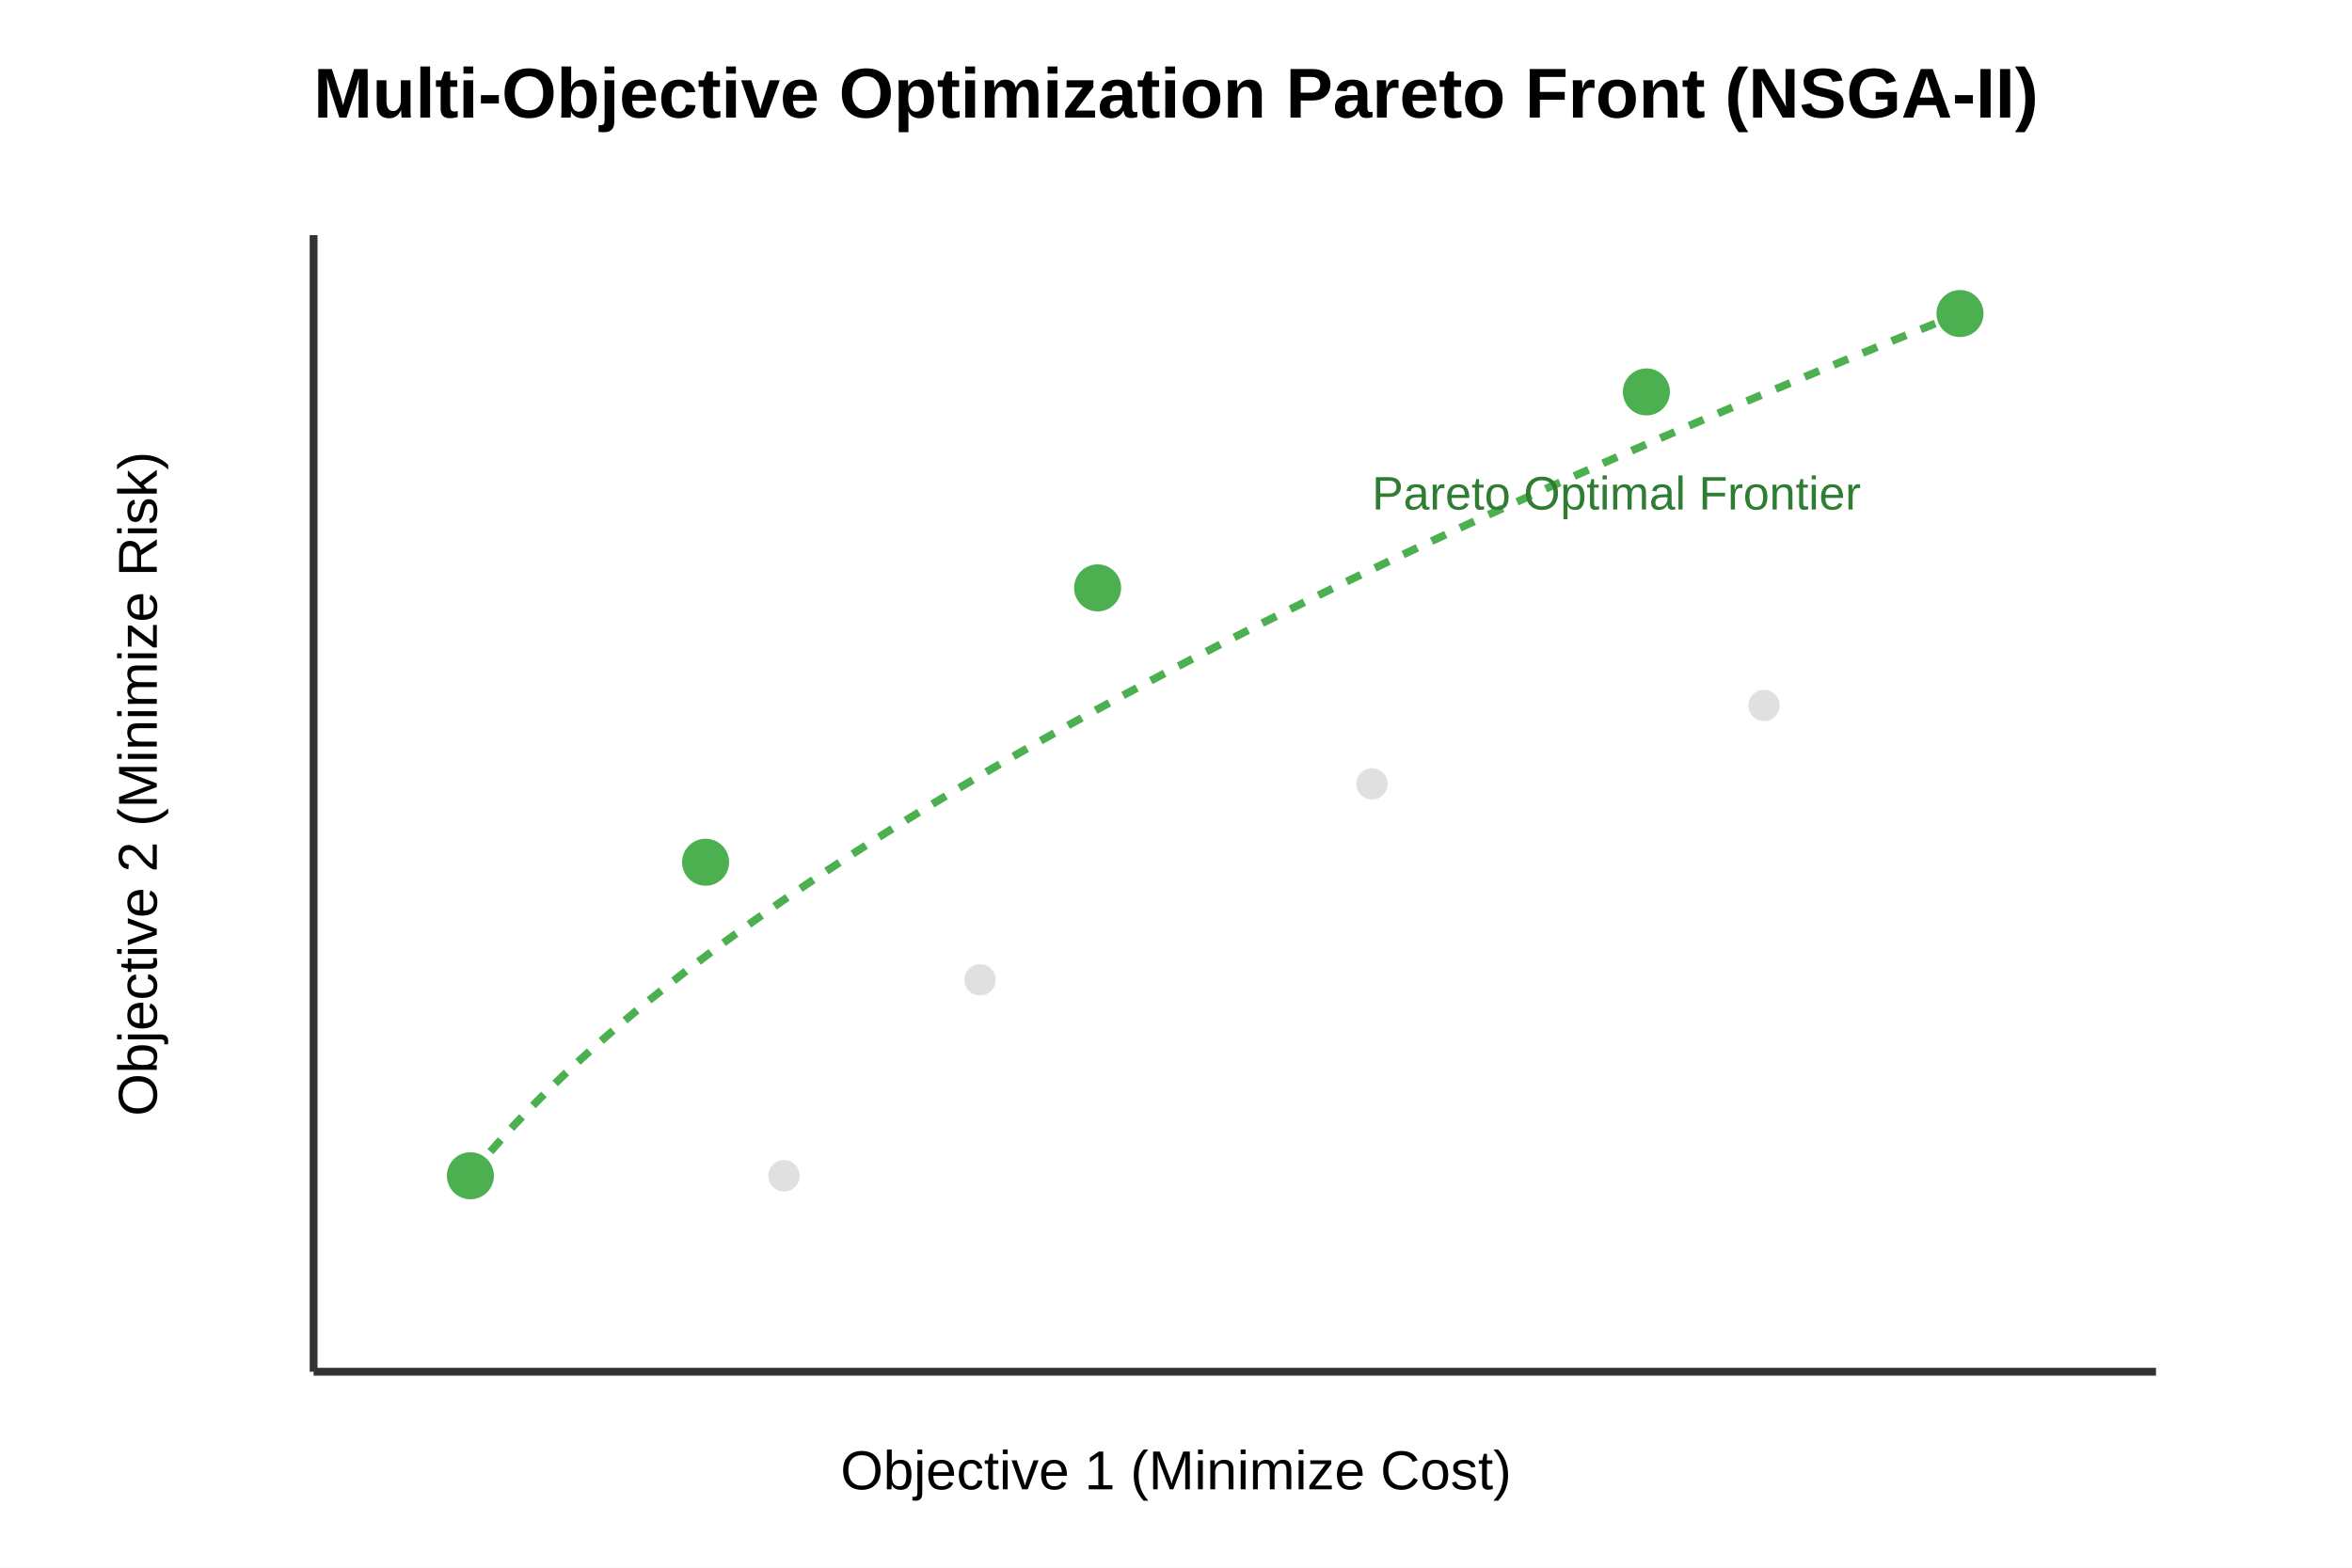
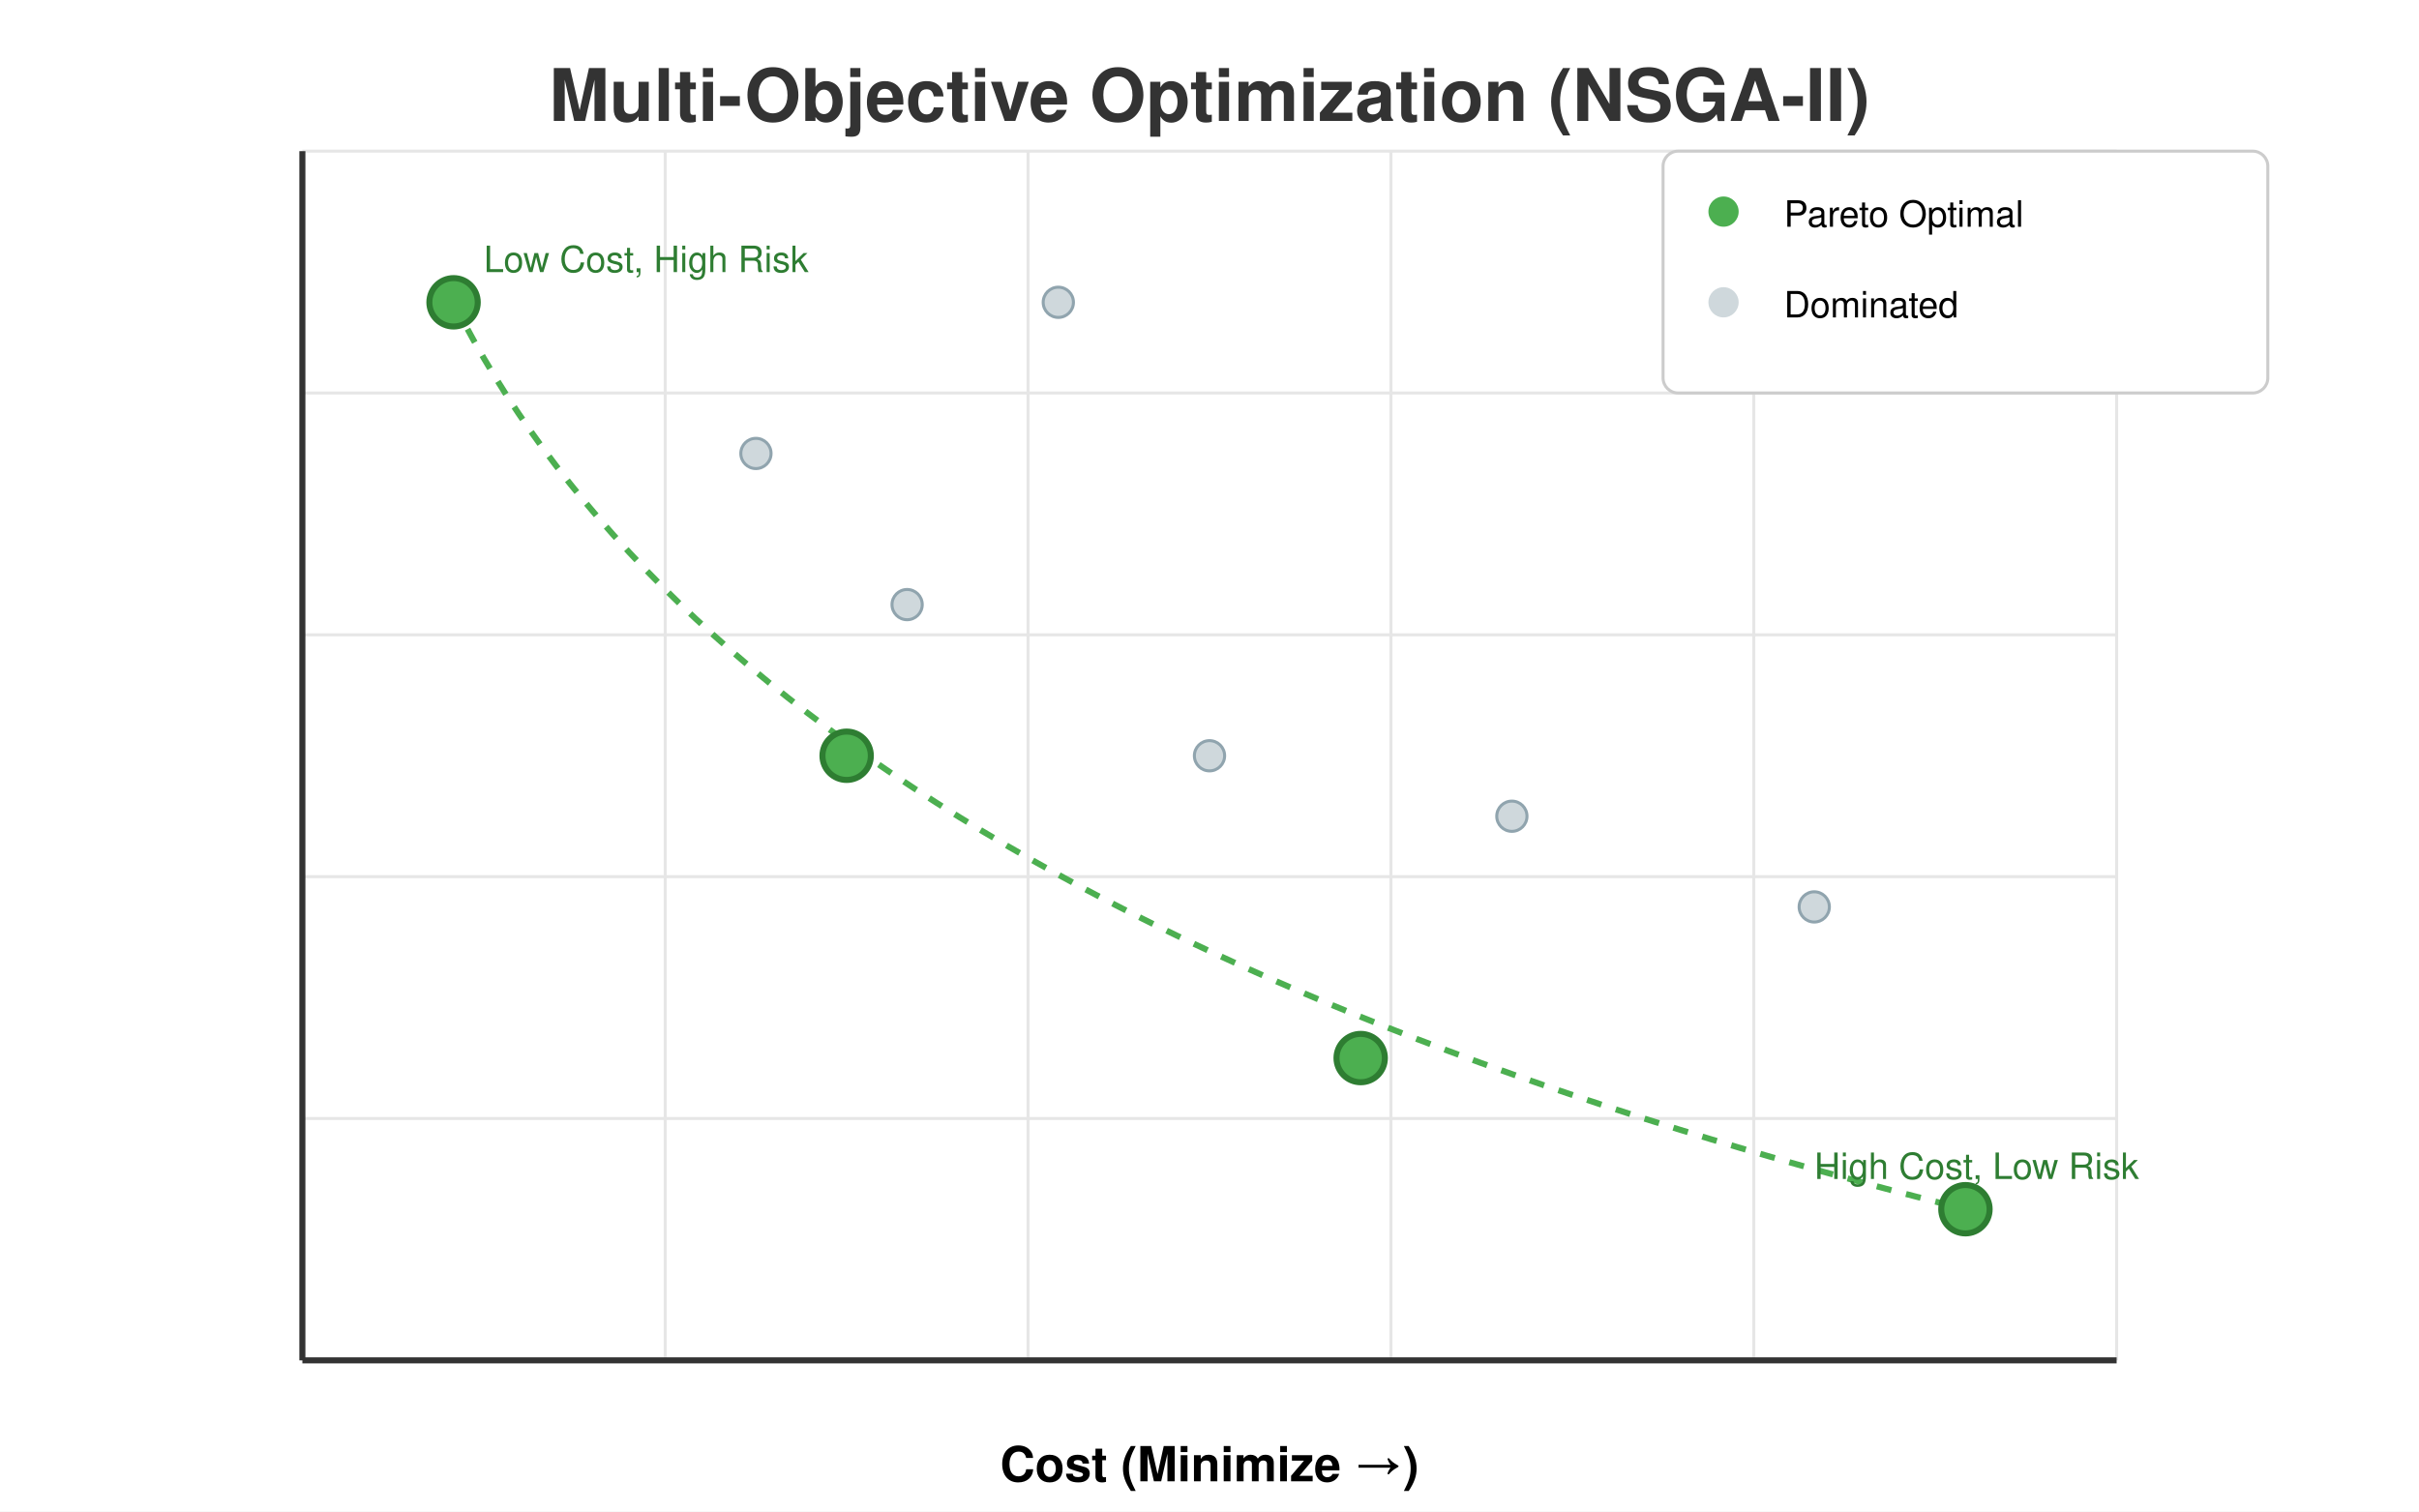
- <svg xmlns="http://www.w3.org/2000/svg" width="600" height="400">
-   <rect width="100%" height="100%" fill="#fff" />
-   <text x="300" y="30" font-family="Arial" font-size="18" font-weight="bold" text-anchor="middle">Multi-Objective Optimization Pareto Front (NSGA-II)</text>
-   <line x1="80" y1="350" x2="550" y2="350" stroke="#333" stroke-width="2" />
-   <line x1="80" y1="350" x2="80" y2="60" stroke="#333" stroke-width="2" />
-   <text x="300" y="380" font-family="Arial" font-size="14" text-anchor="middle">Objective 1 (Minimize Cost)</text>
-   <text x="40" y="200" font-family="Arial" font-size="14" text-anchor="middle" transform="rotate(-90, 40, 200)">Objective 2 (Minimize Risk)</text>
-   <circle cx="120" cy="300" r="6" fill="#4caf50" />
-   <circle cx="180" cy="220" r="6" fill="#4caf50" />
-   <circle cx="280" cy="150" r="6" fill="#4caf50" />
-   <circle cx="420" cy="100" r="6" fill="#4caf50" />
-   <circle cx="500" cy="80" r="6" fill="#4caf50" />
-   <circle cx="200" cy="300" r="4" fill="#e0e0e0" />
-   <circle cx="250" cy="250" r="4" fill="#e0e0e0" />
-   <circle cx="350" cy="200" r="4" fill="#e0e0e0" />
-   <circle cx="450" cy="180" r="4" fill="#e0e0e0" />
-   <path d="M120,300 Q200,200 500,80" stroke="#4caf50" stroke-width="2" fill="none" stroke-dasharray="4" />
-   <text x="350" y="130" font-family="Arial" font-size="12" fill="#2e7d32">Pareto Optimal Frontier</text>
+ <svg xmlns="http://www.w3.org/2000/svg" width="800" height="500">
+   <rect width="100%" height="100%" fill="#ffffff" />
+   <text x="400" y="40" font-family="Helvetica, Arial, sans-serif" font-size="24" font-weight="bold" text-anchor="middle" fill="#333">Multi-Objective Optimization (NSGA-II)</text>
+   <g transform="translate(100, 50)" opacity="0.1">
+     <line x1="0" y1="0" x2="600" y2="0" stroke="#000" />
+     <line x1="0" y1="80" x2="600" y2="80" stroke="#000" />
+     <line x1="0" y1="160" x2="600" y2="160" stroke="#000" />
+     <line x1="0" y1="240" x2="600" y2="240" stroke="#000" />
+     <line x1="0" y1="320" x2="600" y2="320" stroke="#000" />
+     <line x1="0" y1="0" x2="0" y2="400" stroke="#000" />
+     <line x1="120" y1="0" x2="120" y2="400" stroke="#000" />
+     <line x1="240" y1="0" x2="240" y2="400" stroke="#000" />
+     <line x1="360" y1="0" x2="360" y2="400" stroke="#000" />
+     <line x1="480" y1="0" x2="480" y2="400" stroke="#000" />
+     <line x1="600" y1="0" x2="600" y2="400" stroke="#000" />
+   </g>
+   <g transform="translate(100, 450)">
+     <line x1="0" y1="0" x2="600" y2="0" stroke="#333" stroke-width="2" />
+     <line x1="0" y1="0" x2="0" y2="-400" stroke="#333" stroke-width="2" />
+     <text x="300" y="40" font-family="Helvetica, Arial, sans-serif" font-size="16" font-weight="bold" text-anchor="middle">Cost (Minimize →)</text>
+     <text x="-200" y="-50" font-family="Helvetica, Arial, sans-serif" font-size="16" font-weight="bold" text-anchor="middle" transform="rotate(-90)">Risk (Minimize ↑)</text>
+   </g>
+   <g transform="translate(100, 450)">
+     <circle cx="150" cy="-300" r="5" fill="#cfd8dc" stroke="#90a4ae" />
+     <circle cx="200" cy="-250" r="5" fill="#cfd8dc" stroke="#90a4ae" />
+     <circle cx="300" cy="-200" r="5" fill="#cfd8dc" stroke="#90a4ae" />
+     <circle cx="400" cy="-180" r="5" fill="#cfd8dc" stroke="#90a4ae" />
+     <circle cx="250" cy="-350" r="5" fill="#cfd8dc" stroke="#90a4ae" />
+     <circle cx="500" cy="-150" r="5" fill="#cfd8dc" stroke="#90a4ae" />
+     <path d="M50,-350 Q150,-150 550,-50" stroke="#4caf50" stroke-width="2" fill="none" stroke-dasharray="5,5" />
+     <circle cx="50" cy="-350" r="8" fill="#4caf50" stroke="#2e7d32" stroke-width="2" />
+     <text x="60" y="-360" font-family="Helvetica, Arial, sans-serif" font-size="12" fill="#2e7d32">Low Cost, High Risk</text>
+     <circle cx="180" cy="-200" r="8" fill="#4caf50" stroke="#2e7d32" stroke-width="2" />
+     <circle cx="350" cy="-100" r="8" fill="#4caf50" stroke="#2e7d32" stroke-width="2" />
+     <circle cx="550" cy="-50" r="8" fill="#4caf50" stroke="#2e7d32" stroke-width="2" />
+     <text x="500" y="-60" font-family="Helvetica, Arial, sans-serif" font-size="12" fill="#2e7d32">High Cost, Low Risk</text>
+   </g>
+   <rect x="550" y="50" width="200" height="80" rx="5" fill="#ffffff" stroke="#ccc" stroke-width="1" />
+   <circle cx="570" cy="70" r="5" fill="#4caf50" />
+   <text x="590" y="75" font-family="Helvetica, Arial, sans-serif" font-size="12">Pareto Optimal</text>
+   <circle cx="570" cy="100" r="5" fill="#cfd8dc" />
+   <text x="590" y="105" font-family="Helvetica, Arial, sans-serif" font-size="12">Dominated</text>
</svg>
